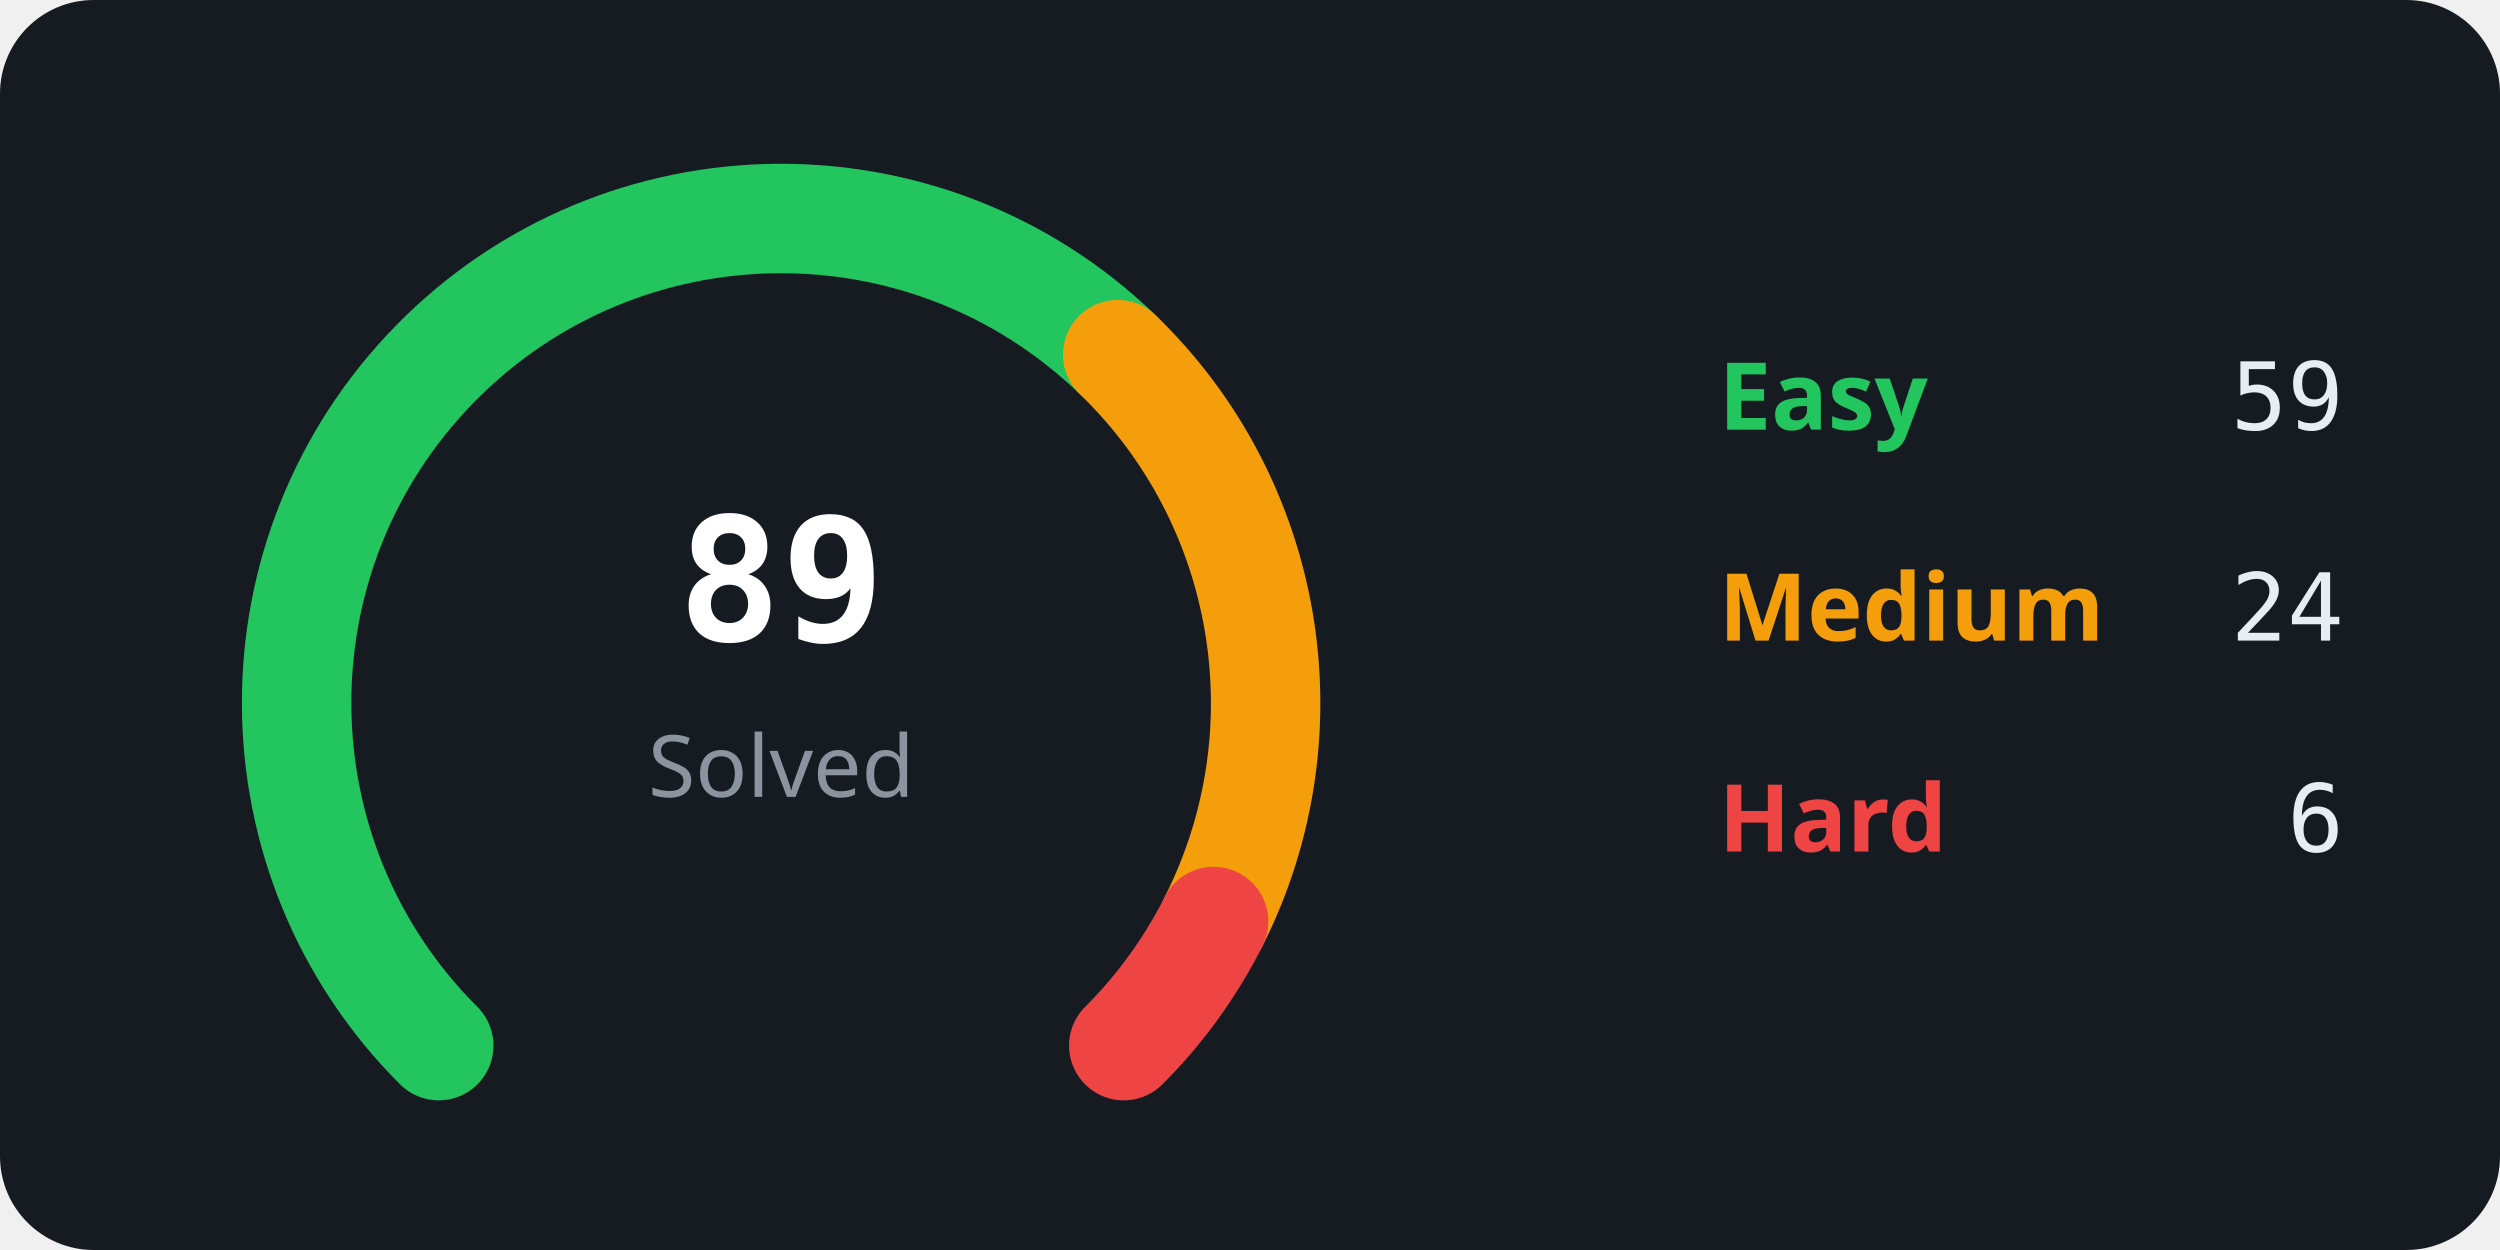
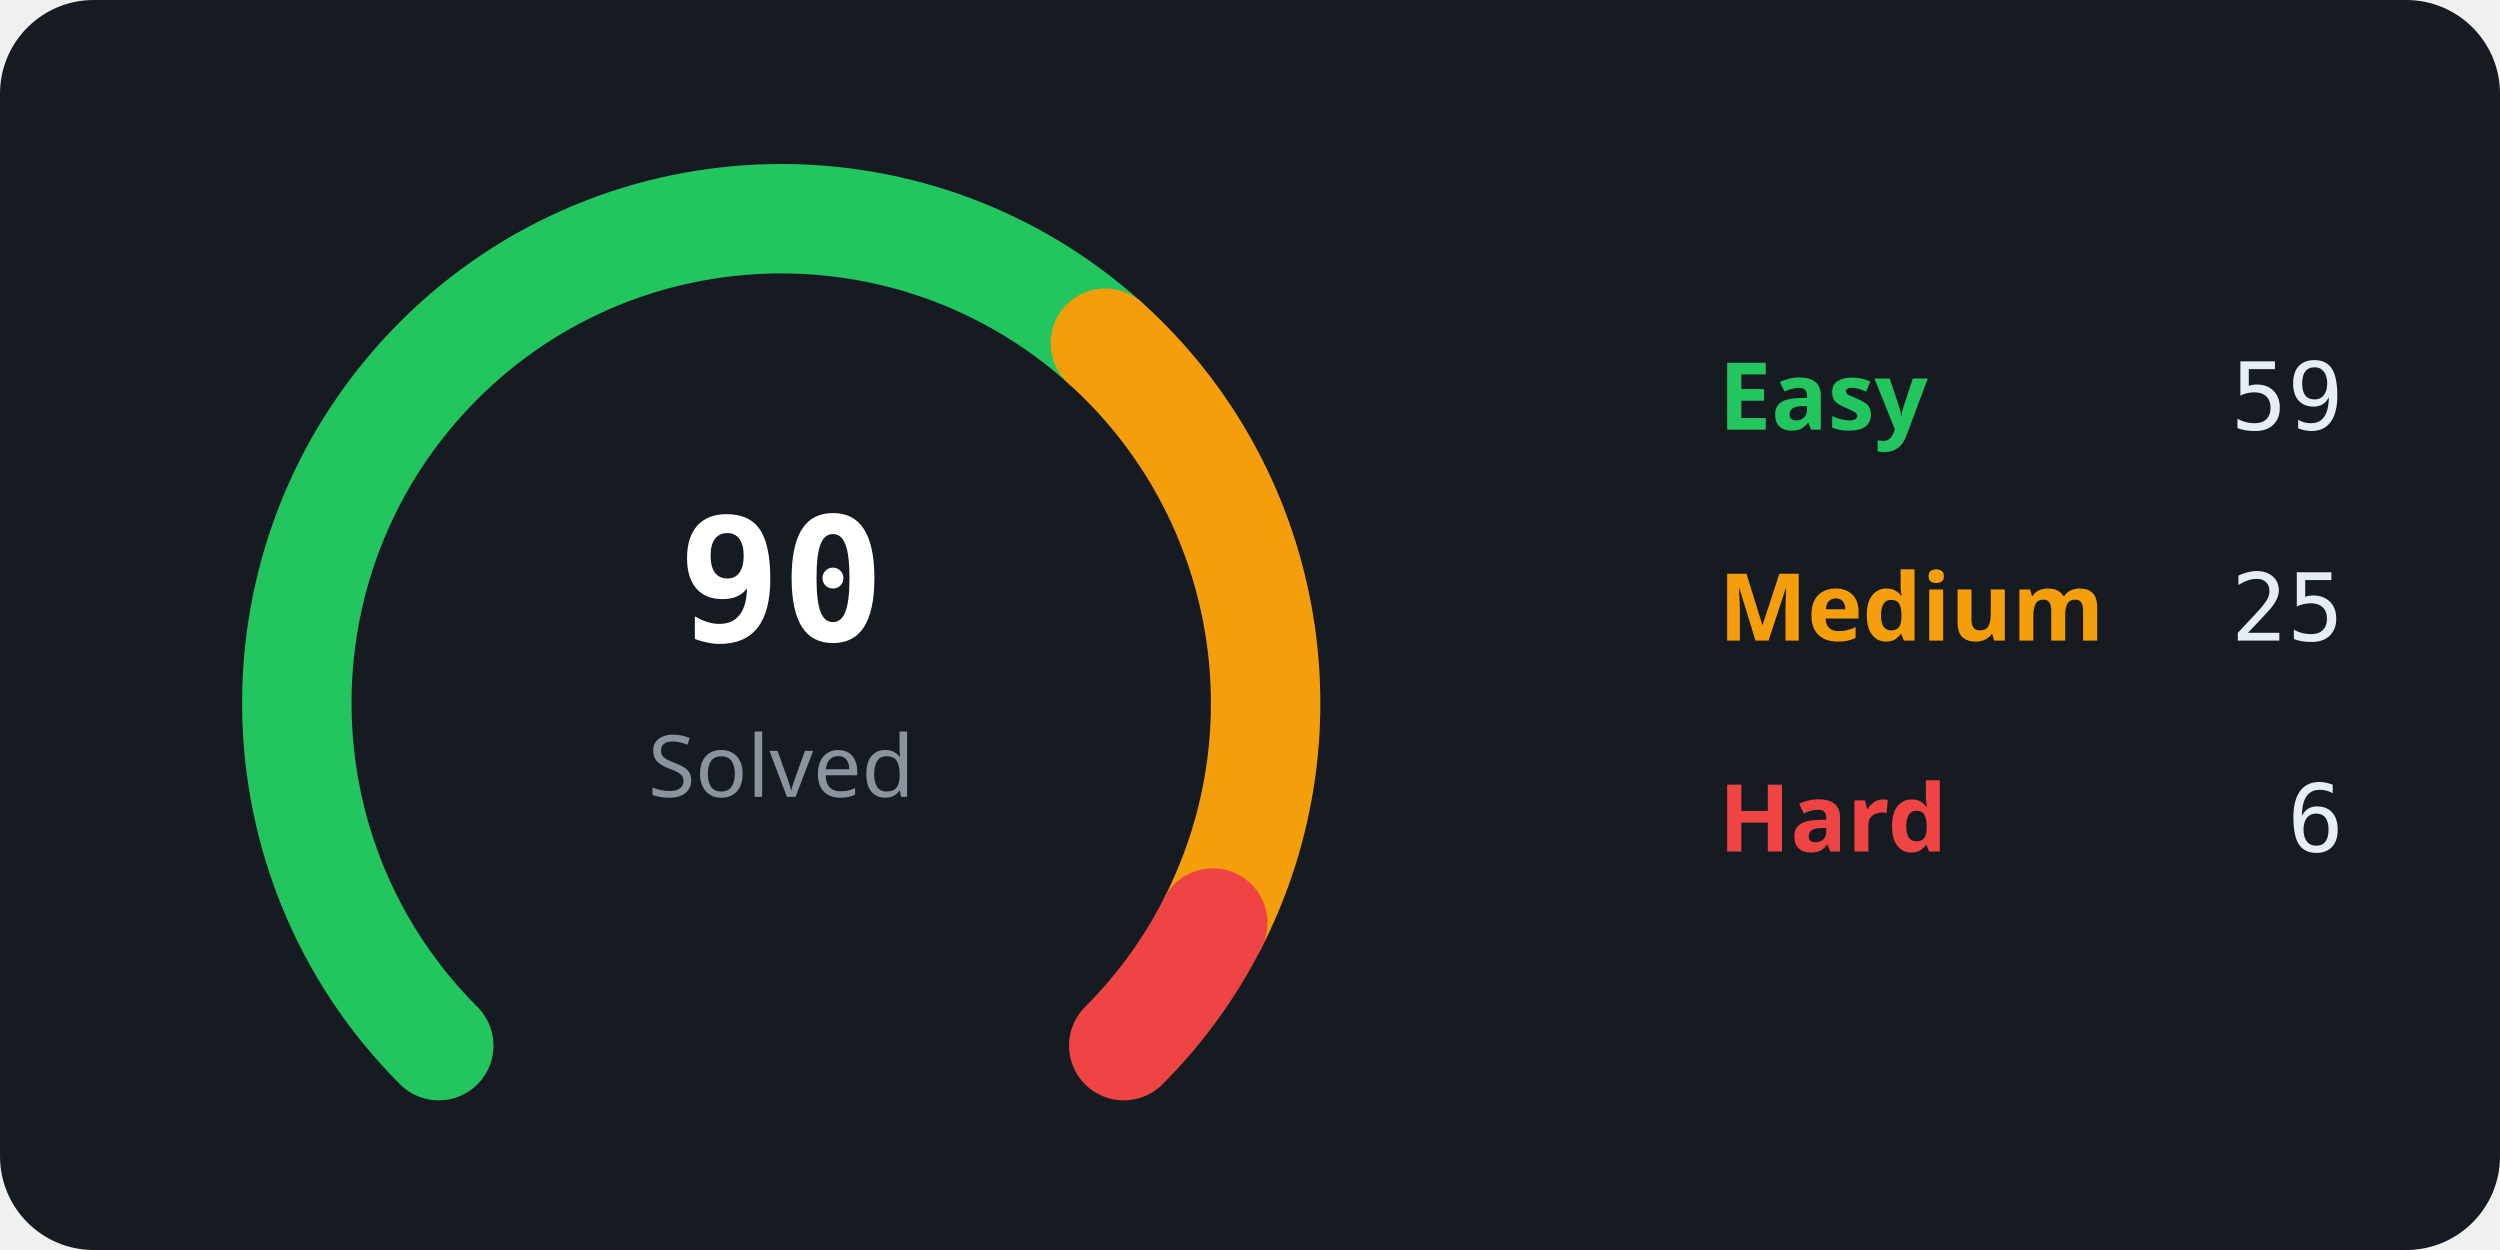
<svg xmlns="http://www.w3.org/2000/svg" width="320" height="160" viewBox="0 0 320 160">
  <rect width="320" height="160" rx="12" fill="#161b22" />
  <path d="M 56.159,133.841 A 62,62 0 1,1 143.841,133.841" stroke="#2d2d3d" stroke-width="14" fill="none" stroke-linecap="round" />
-   <path d="M 56.159,133.841 A 62,62 0 0,1 143.060,45.392" stroke="#22c55e" stroke-width="14" fill="none" stroke-linecap="round" />
-   <path d="M 143.060,45.392 A 62,62 0 0,1 155.341,117.952" stroke="#f59e0b" stroke-width="14" fill="none" stroke-linecap="round" />
-   <path d="M 155.341,117.952 A 62,62 0 0,1 143.841,133.841" stroke="#ef4444" stroke-width="14" fill="none" stroke-linecap="round" />
-   <text x="100" y="82" text-anchor="middle" fill="white" font-size="22" font-weight="bold" font-family="monospace">89</text>
+   <path d="M 56.159,133.841 A 62,62 0 0,1 141.486,43.925" stroke="#22c55e" stroke-width="14" fill="none" stroke-linecap="round" />
+   <path d="M 141.486,43.925 A 62,62 0 0,1 155.242,118.147" stroke="#f59e0b" stroke-width="14" fill="none" stroke-linecap="round" />
+   <path d="M 155.242,118.147 A 62,62 0 0,1 143.841,133.841" stroke="#ef4444" stroke-width="14" fill="none" stroke-linecap="round" />
+   <text x="100" y="82" text-anchor="middle" fill="white" font-size="22" font-weight="bold" font-family="monospace">90</text>
  <text x="100" y="102" text-anchor="middle" fill="#8b949e" font-size="11" font-family="sans-serif">Solved</text>
  <text x="220" y="55" fill="#22c55e" font-size="12" font-weight="bold" font-family="sans-serif">Easy</text>
  <text x="300" y="55" fill="#e6edf3" font-size="12" font-family="monospace" text-anchor="end">59</text>
  <text x="220" y="82" fill="#f59e0b" font-size="12" font-weight="bold" font-family="sans-serif">Medium</text>
-   <text x="300" y="82" fill="#e6edf3" font-size="12" font-family="monospace" text-anchor="end">24</text>
+   <text x="300" y="82" fill="#e6edf3" font-size="12" font-family="monospace" text-anchor="end">25</text>
  <text x="220" y="109" fill="#ef4444" font-size="12" font-weight="bold" font-family="sans-serif">Hard</text>
  <text x="300" y="109" fill="#e6edf3" font-size="12" font-family="monospace" text-anchor="end">6</text>
</svg>
